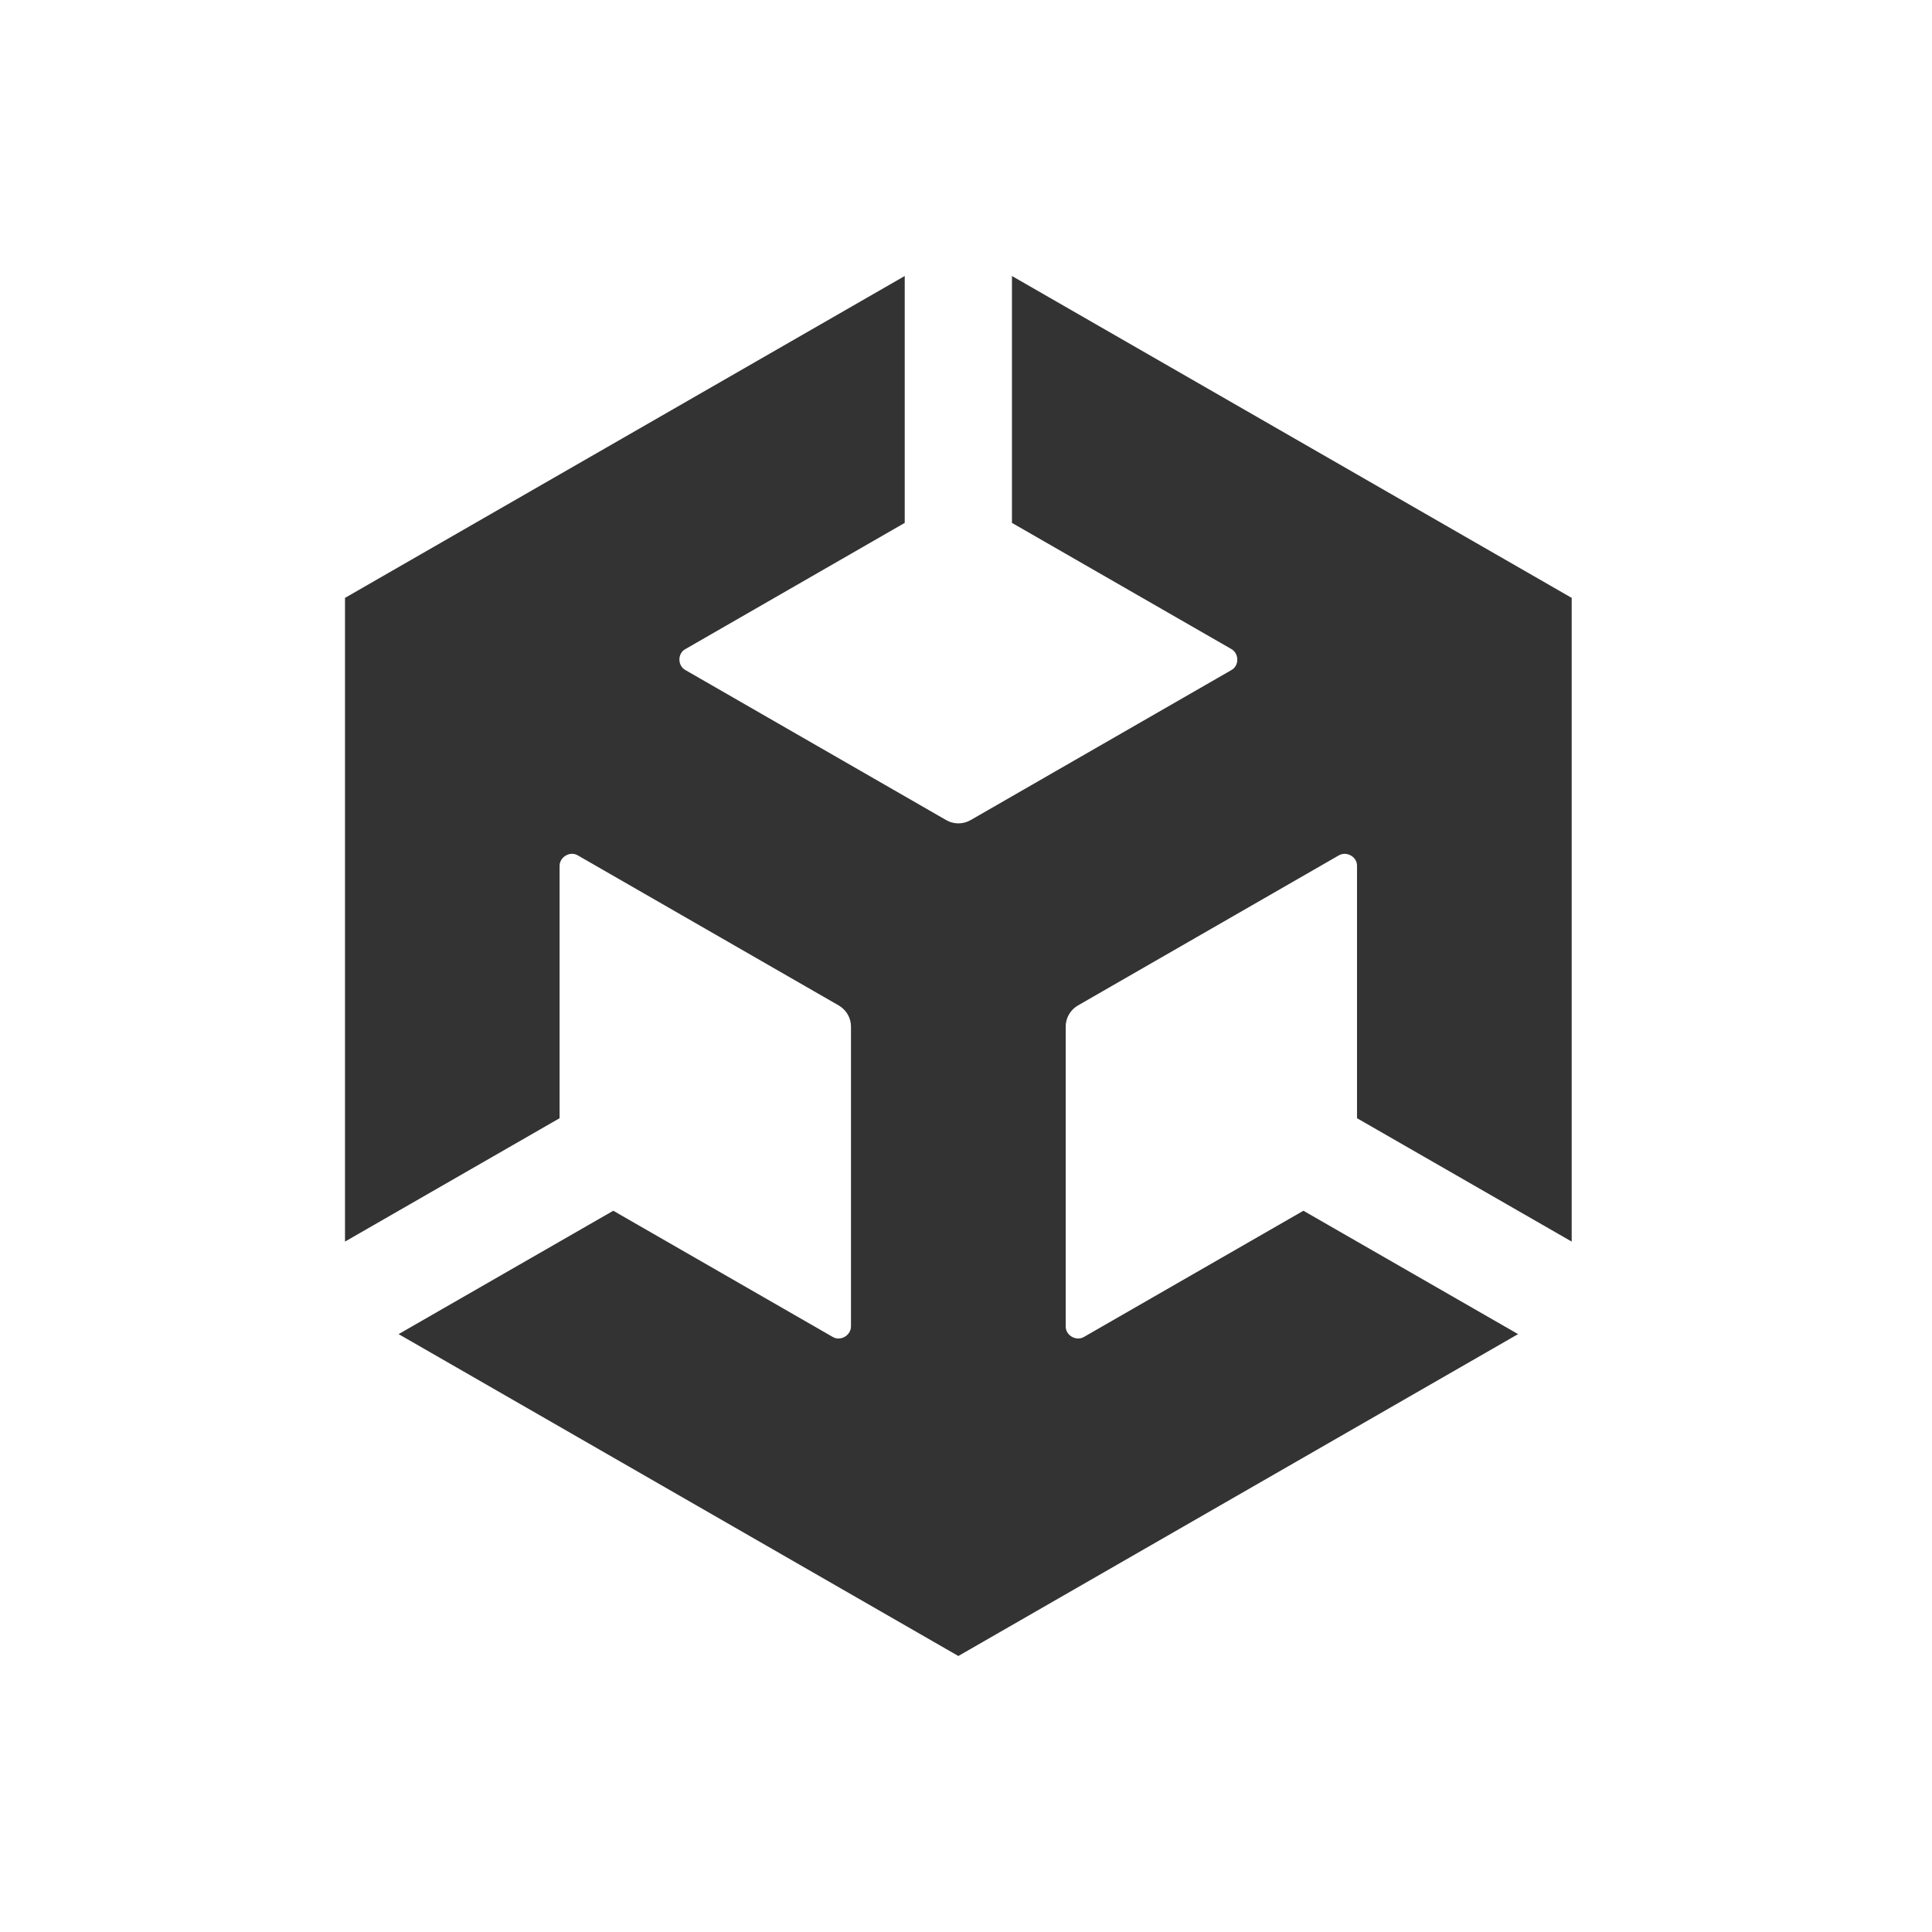
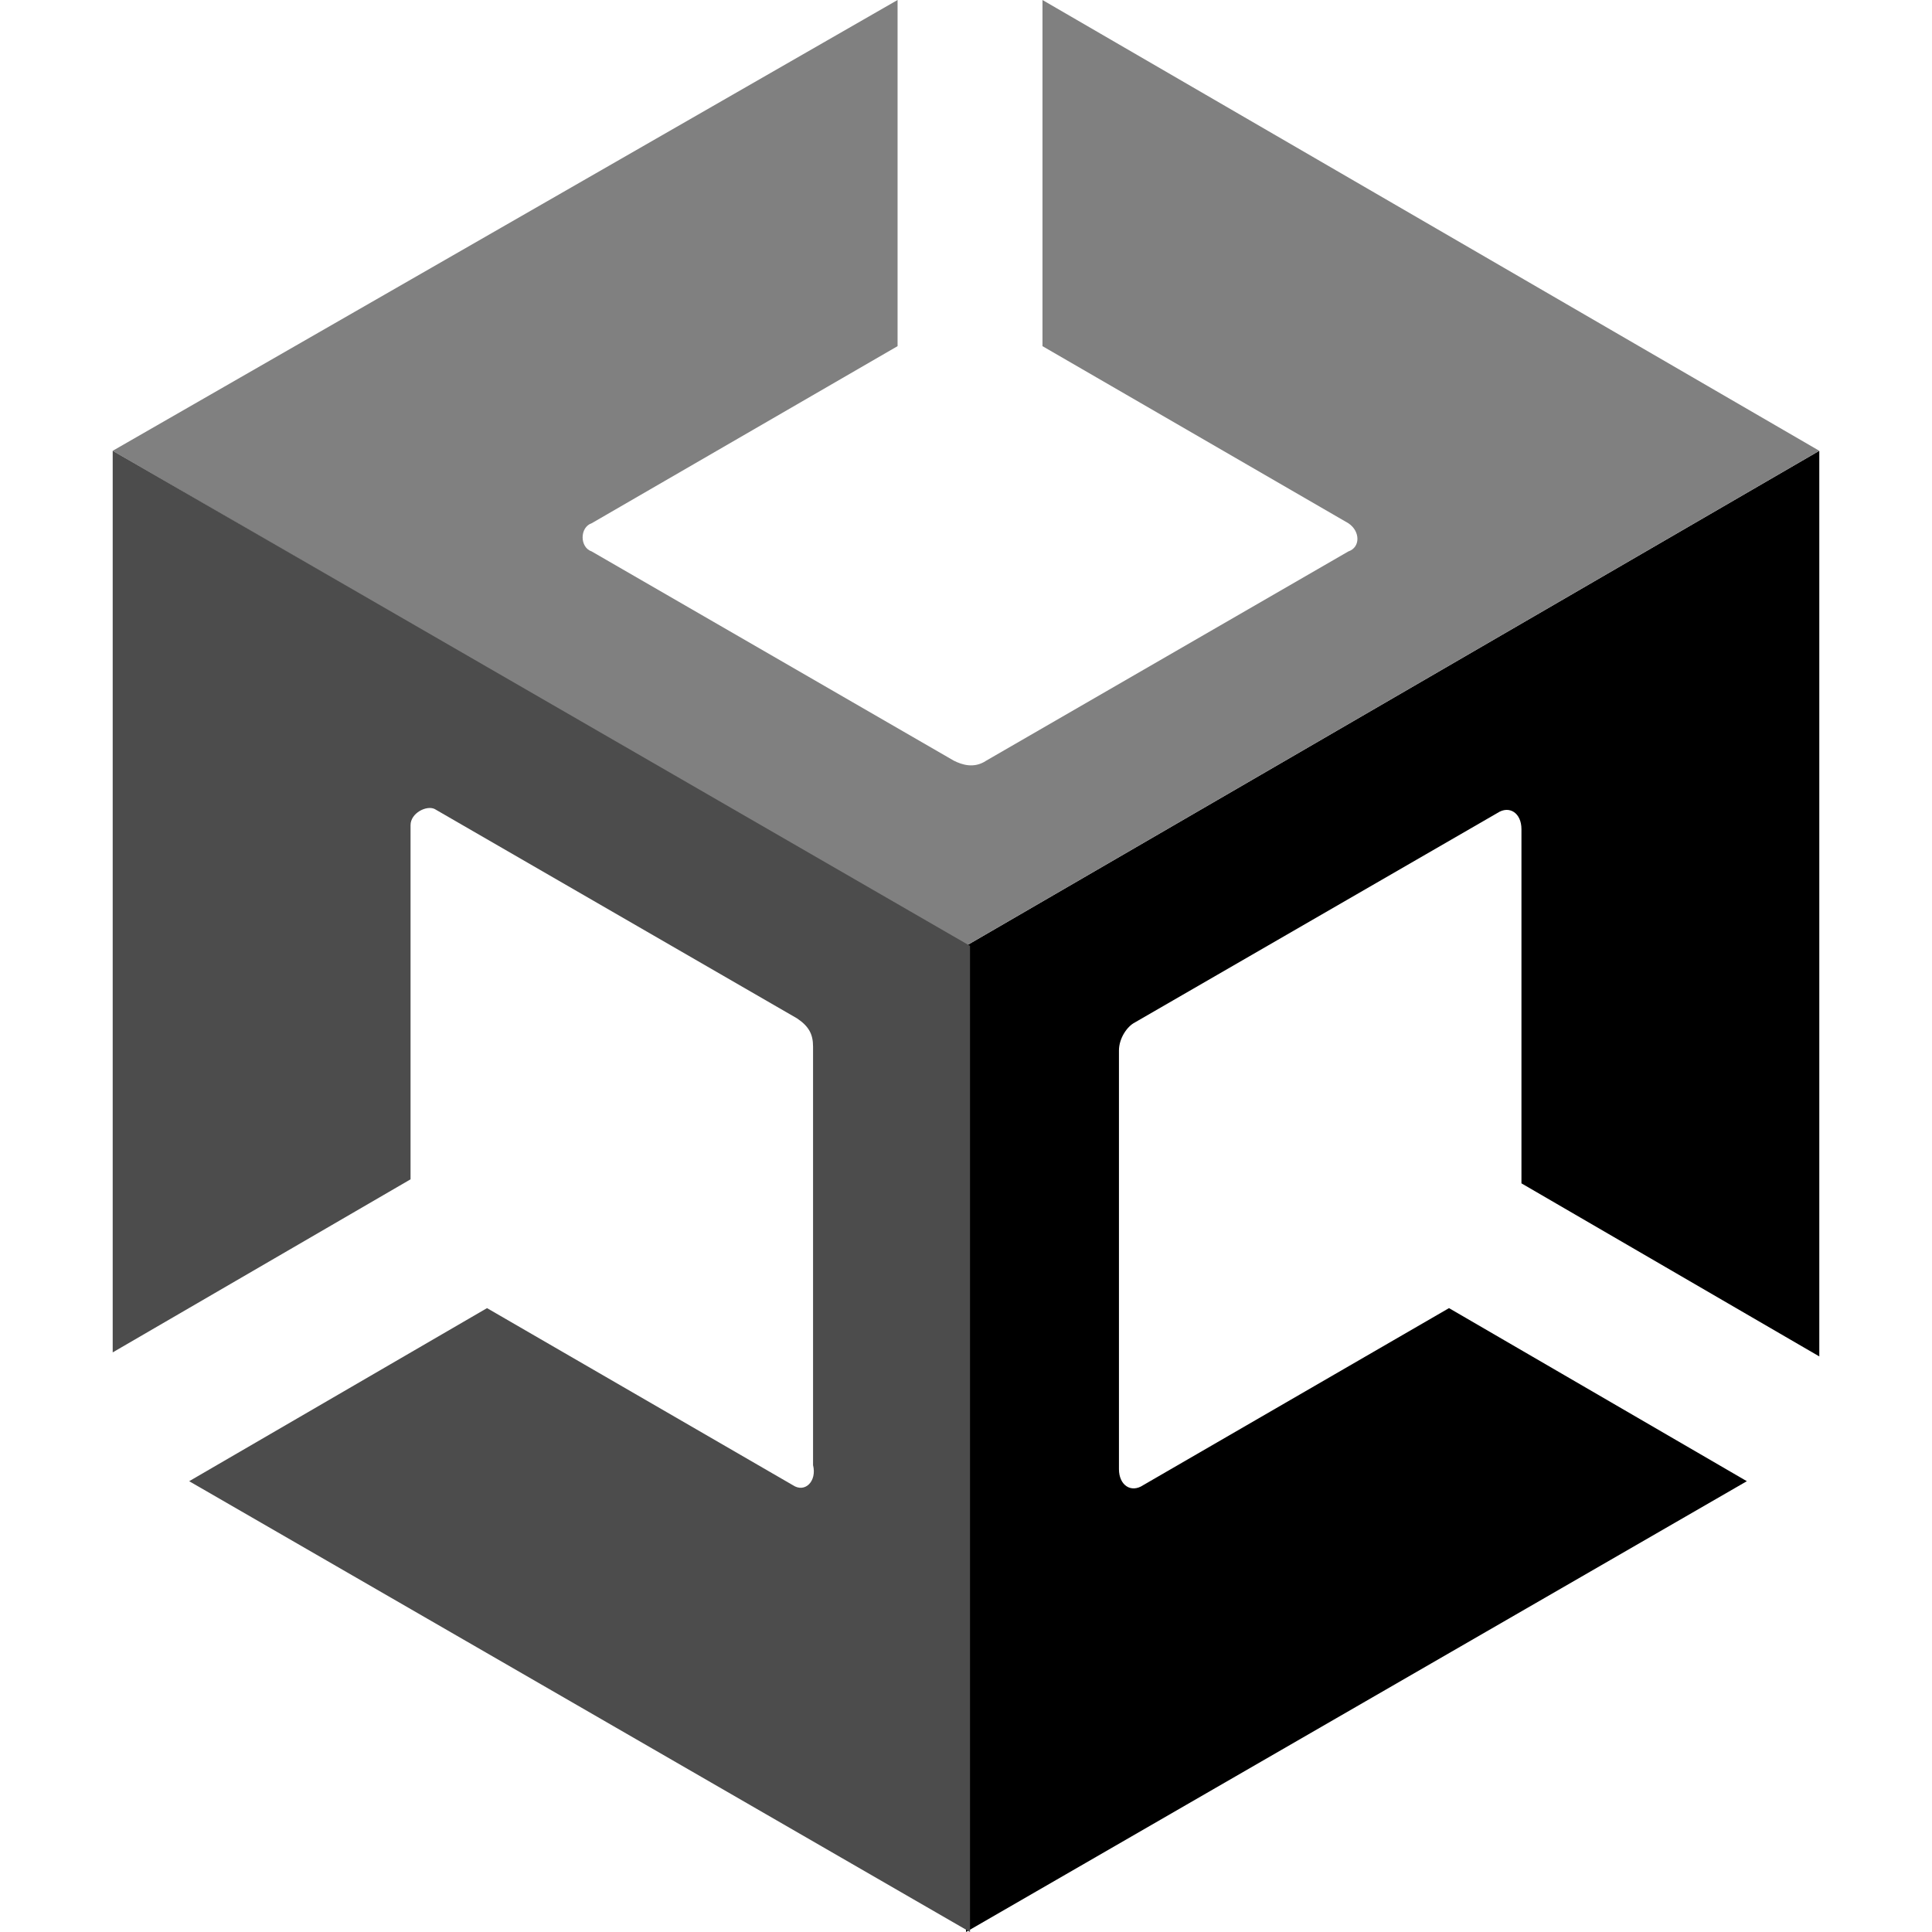
- <svg xmlns="http://www.w3.org/2000/svg" width="28" height="28" viewBox="0 0 28 28" fill="none">
-   <path d="M14.666 7.578L17.845 9.406C17.959 9.47 17.963 9.648 17.845 9.712L14.068 11.885C13.953 11.951 13.818 11.947 13.712 11.885L9.935 9.712C9.818 9.65 9.816 9.468 9.935 9.406L13.112 7.578V4L5 8.665V17.994L8.11 16.206V12.551C8.108 12.421 8.262 12.328 8.376 12.398L12.154 14.571C12.268 14.637 12.333 14.755 12.333 14.877V19.221C12.335 19.352 12.181 19.445 12.067 19.375L8.888 17.547L5.777 19.335L13.889 24L22.001 19.335L18.89 17.547L15.711 19.375C15.599 19.443 15.441 19.354 15.445 19.221V14.877C15.445 14.747 15.518 14.631 15.624 14.571L19.401 12.398C19.514 12.33 19.671 12.417 19.667 12.551V16.206L22.778 17.994V8.665L14.666 4V7.578Z" fill="#333333" />
+ <svg xmlns="http://www.w3.org/2000/svg" width="24" height="24" viewBox="0 0 24 24" fill="none">
+   <path d="M12 24L21.7 18.4L18 16.25L14.2 18.45C14.05 18.55 13.9 18.45 13.9 18.25V13.05C13.9 12.9 14 12.75 14.1 12.7L18.6 10.1C18.75 10 18.9 10.1 18.9 10.3V14.7L22.6 16.85V5.6L12 11.75V24Z" fill="black" />
+   <path d="M12.95 0V4.3L16.75 6.5C16.9 6.6 16.9 6.8 16.75 6.85L12.25 9.45C12.1 9.55 11.95 9.5 11.85 9.45L7.35 6.85C7.2 6.8 7.2 6.55 7.35 6.5L11.15 4.3V0L1.4 5.6L12 11.75L22.6 5.6L12.95 0Z" fill="#808080" />
+   <path d="M9.85 18.45L6.05 16.25L2.35 18.4L12.05 24V11.75L1.4 5.6V16.8L5.1 14.65V10.25C5.1 10.1 5.3 10 5.4 10.05L9.9 12.65C10.05 12.75 10.1 12.85 10.1 13V18.2C10.15 18.4 10 18.55 9.85 18.45Z" fill="#4C4C4C" />
</svg>
